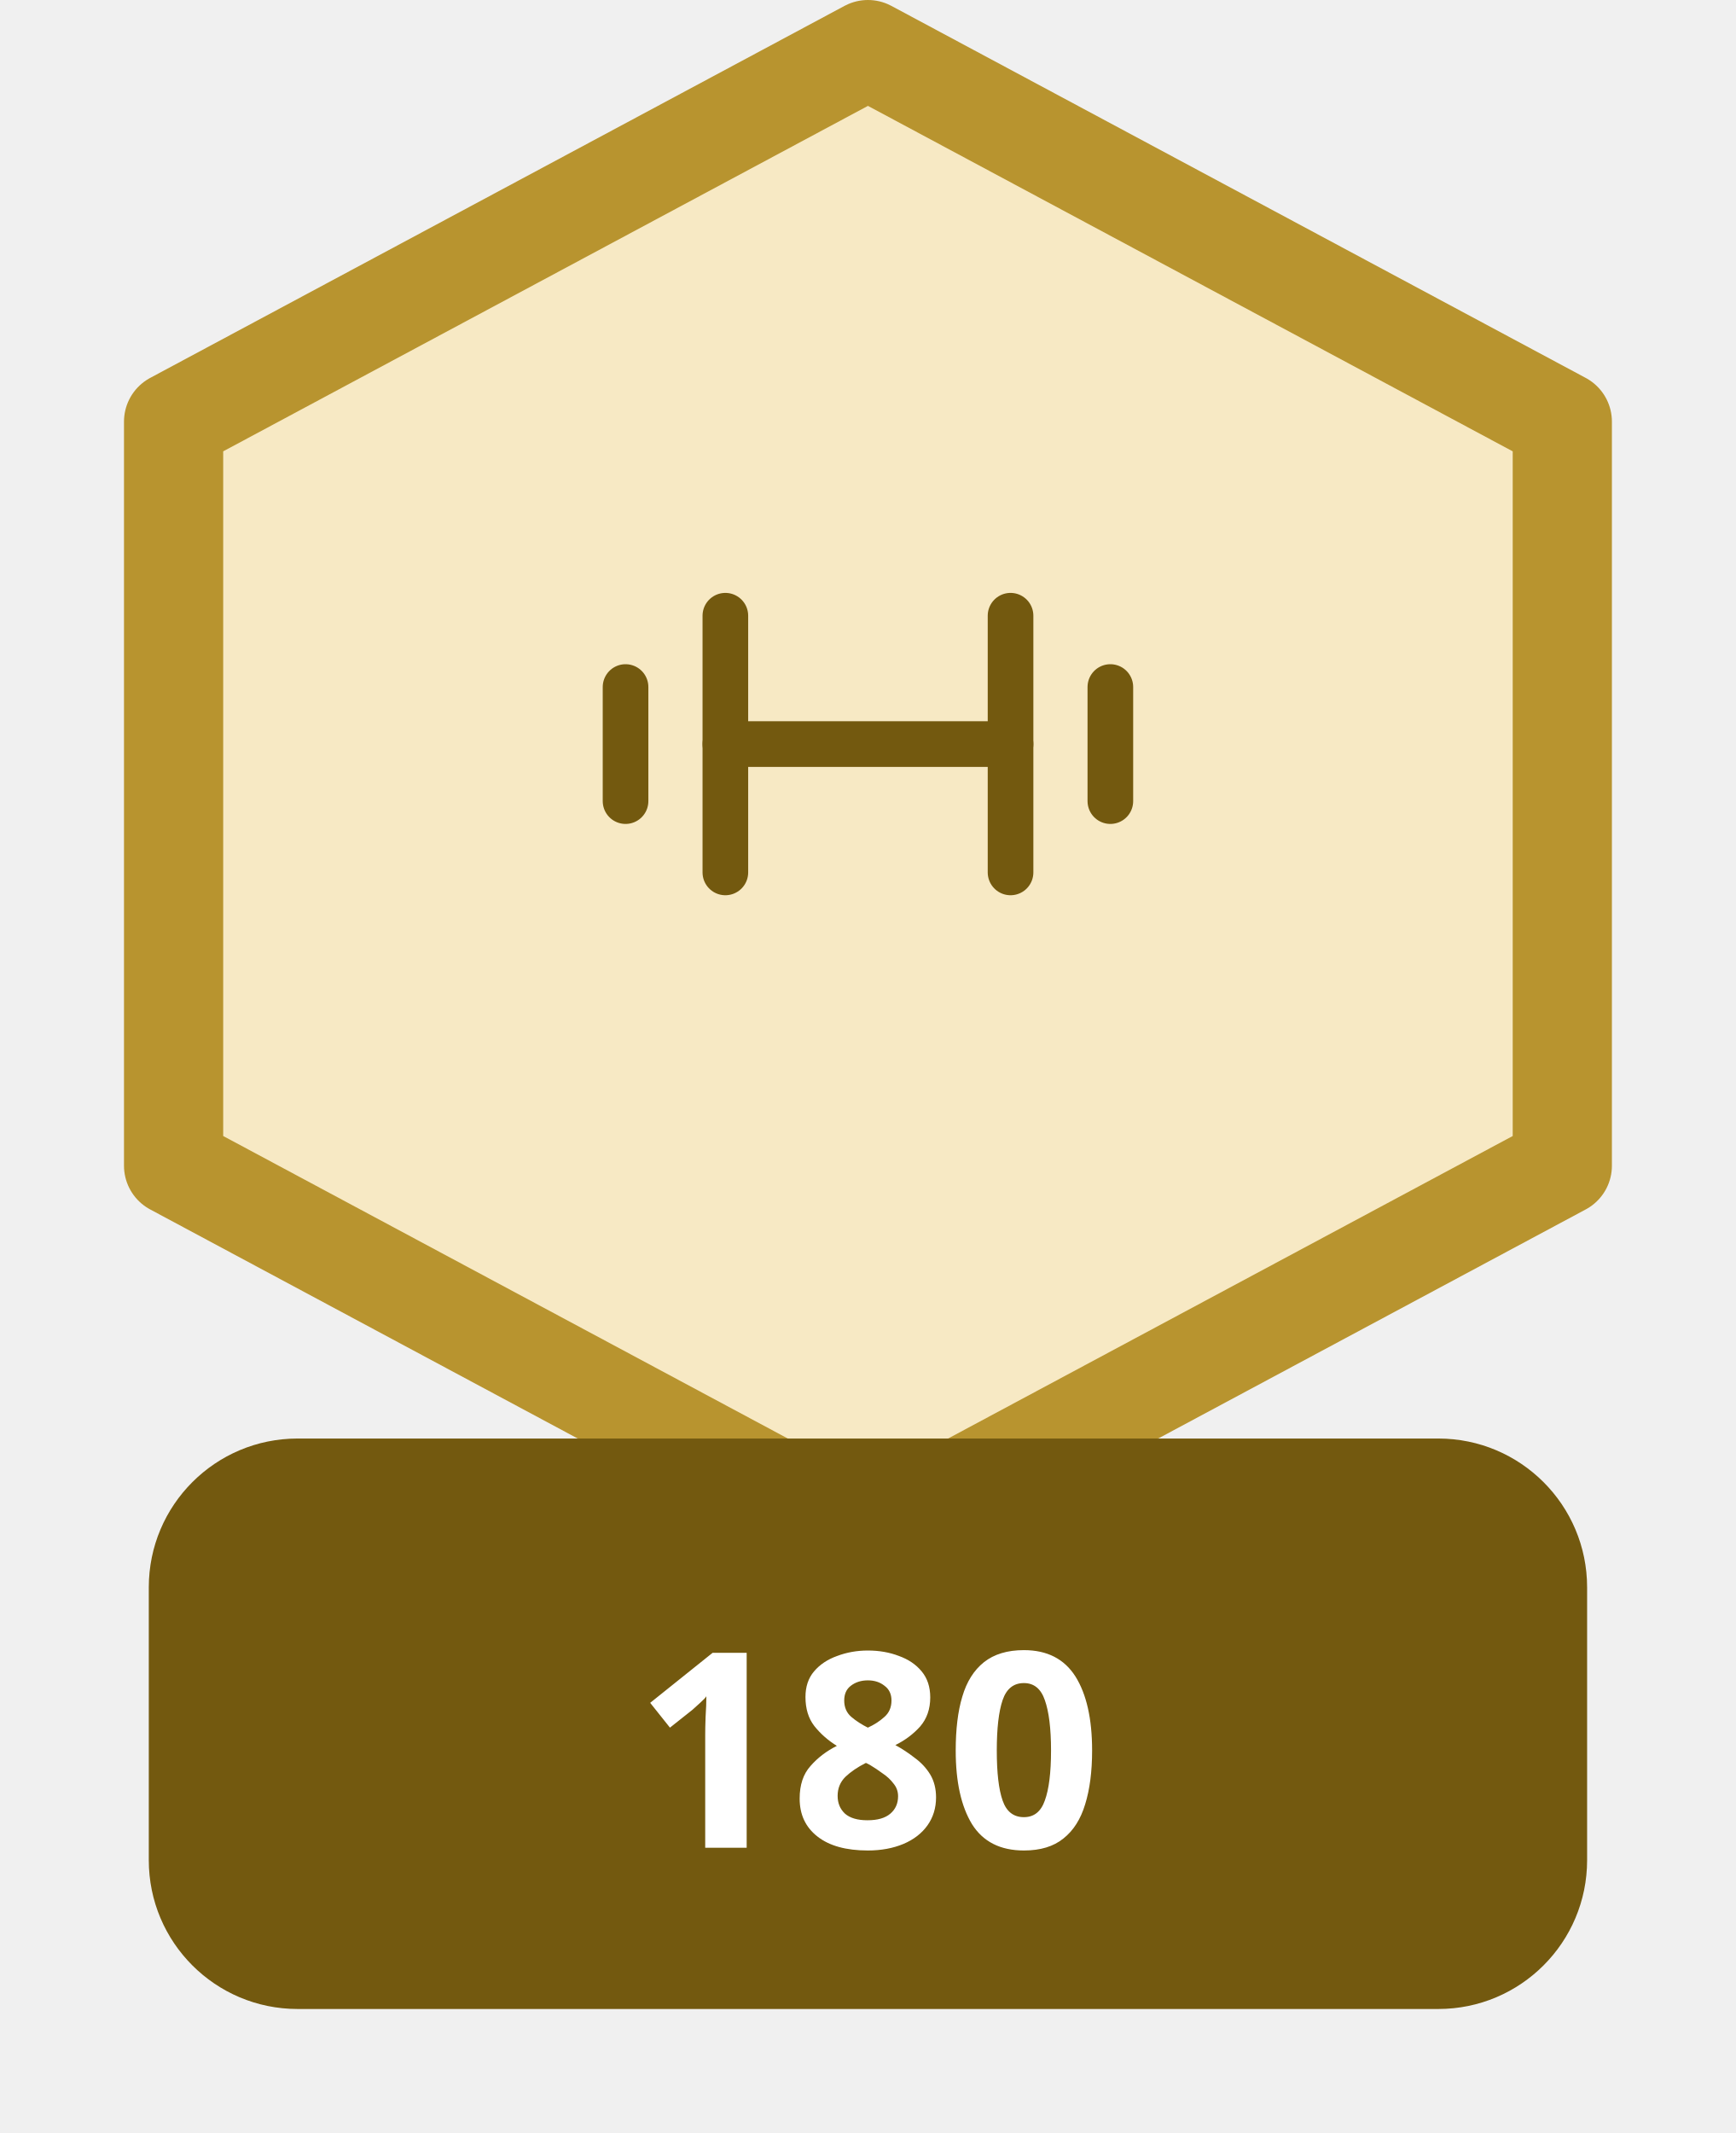
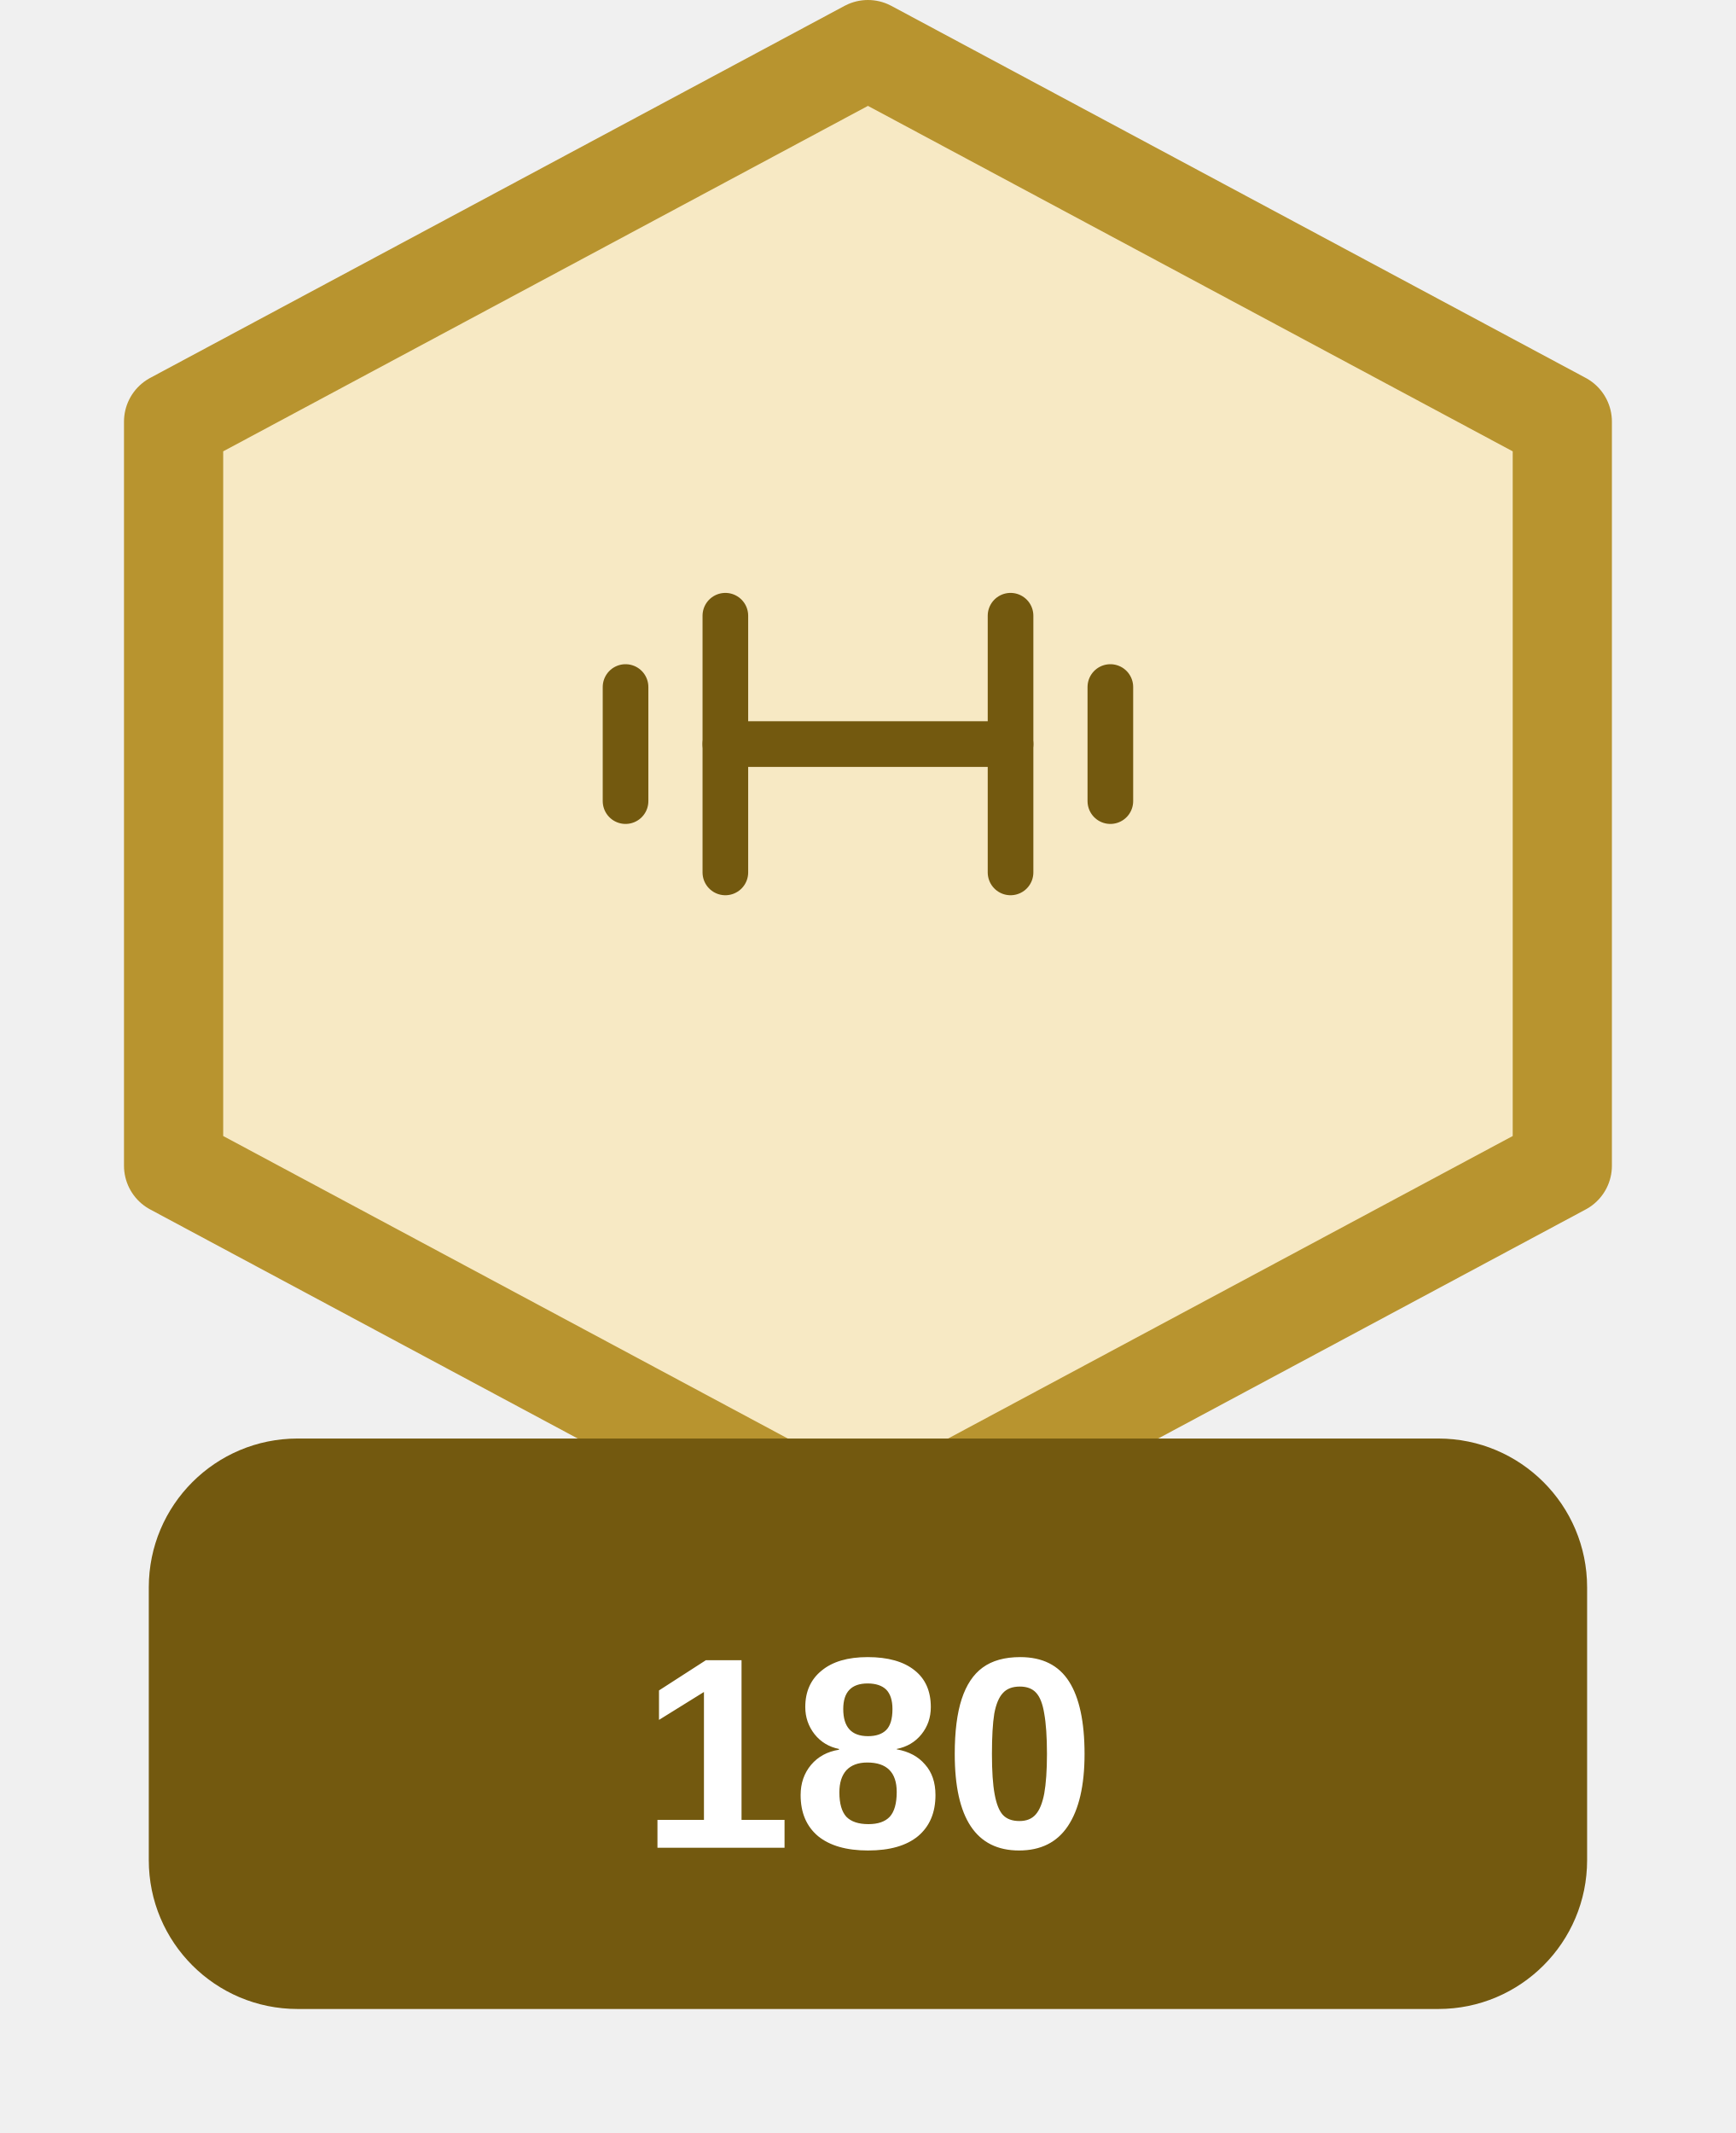
<svg xmlns="http://www.w3.org/2000/svg" viewBox="0 0 70 86" width="70" height="86">
  <polygon points="35,2 63,17 63,47 35,62 7,47 7,17" fill="#F7E9C4" stroke="#B8942F" stroke-width="4" stroke-linejoin="round" />
  <g transform="translate(21.20,16.20) scale(1.15)" fill="none" stroke="#73590F" stroke-width="1.6" stroke-linecap="round" stroke-linejoin="round">
    <path d="M3.5 10v4" />
    <path d="M20.5 10v4" />
    <path d="M7 7.5v9" />
    <path d="M17 7.5v9" />
    <path d="M7 12h10" />
  </g>
  <rect x="6" y="58" width="58" height="23" rx="6" fill="#73590F" />
-   <text x="35" y="74.5" text-anchor="middle" font-family="sans-serif" font-size="11" font-weight="bold" fill="#FFFFFF">180</text>
+   <text x="35" y="74.5" text-anchor="middle" font-family="Arial" font-size="11" font-weight="bold" fill="#FFFFFF">180</text>
</svg>
